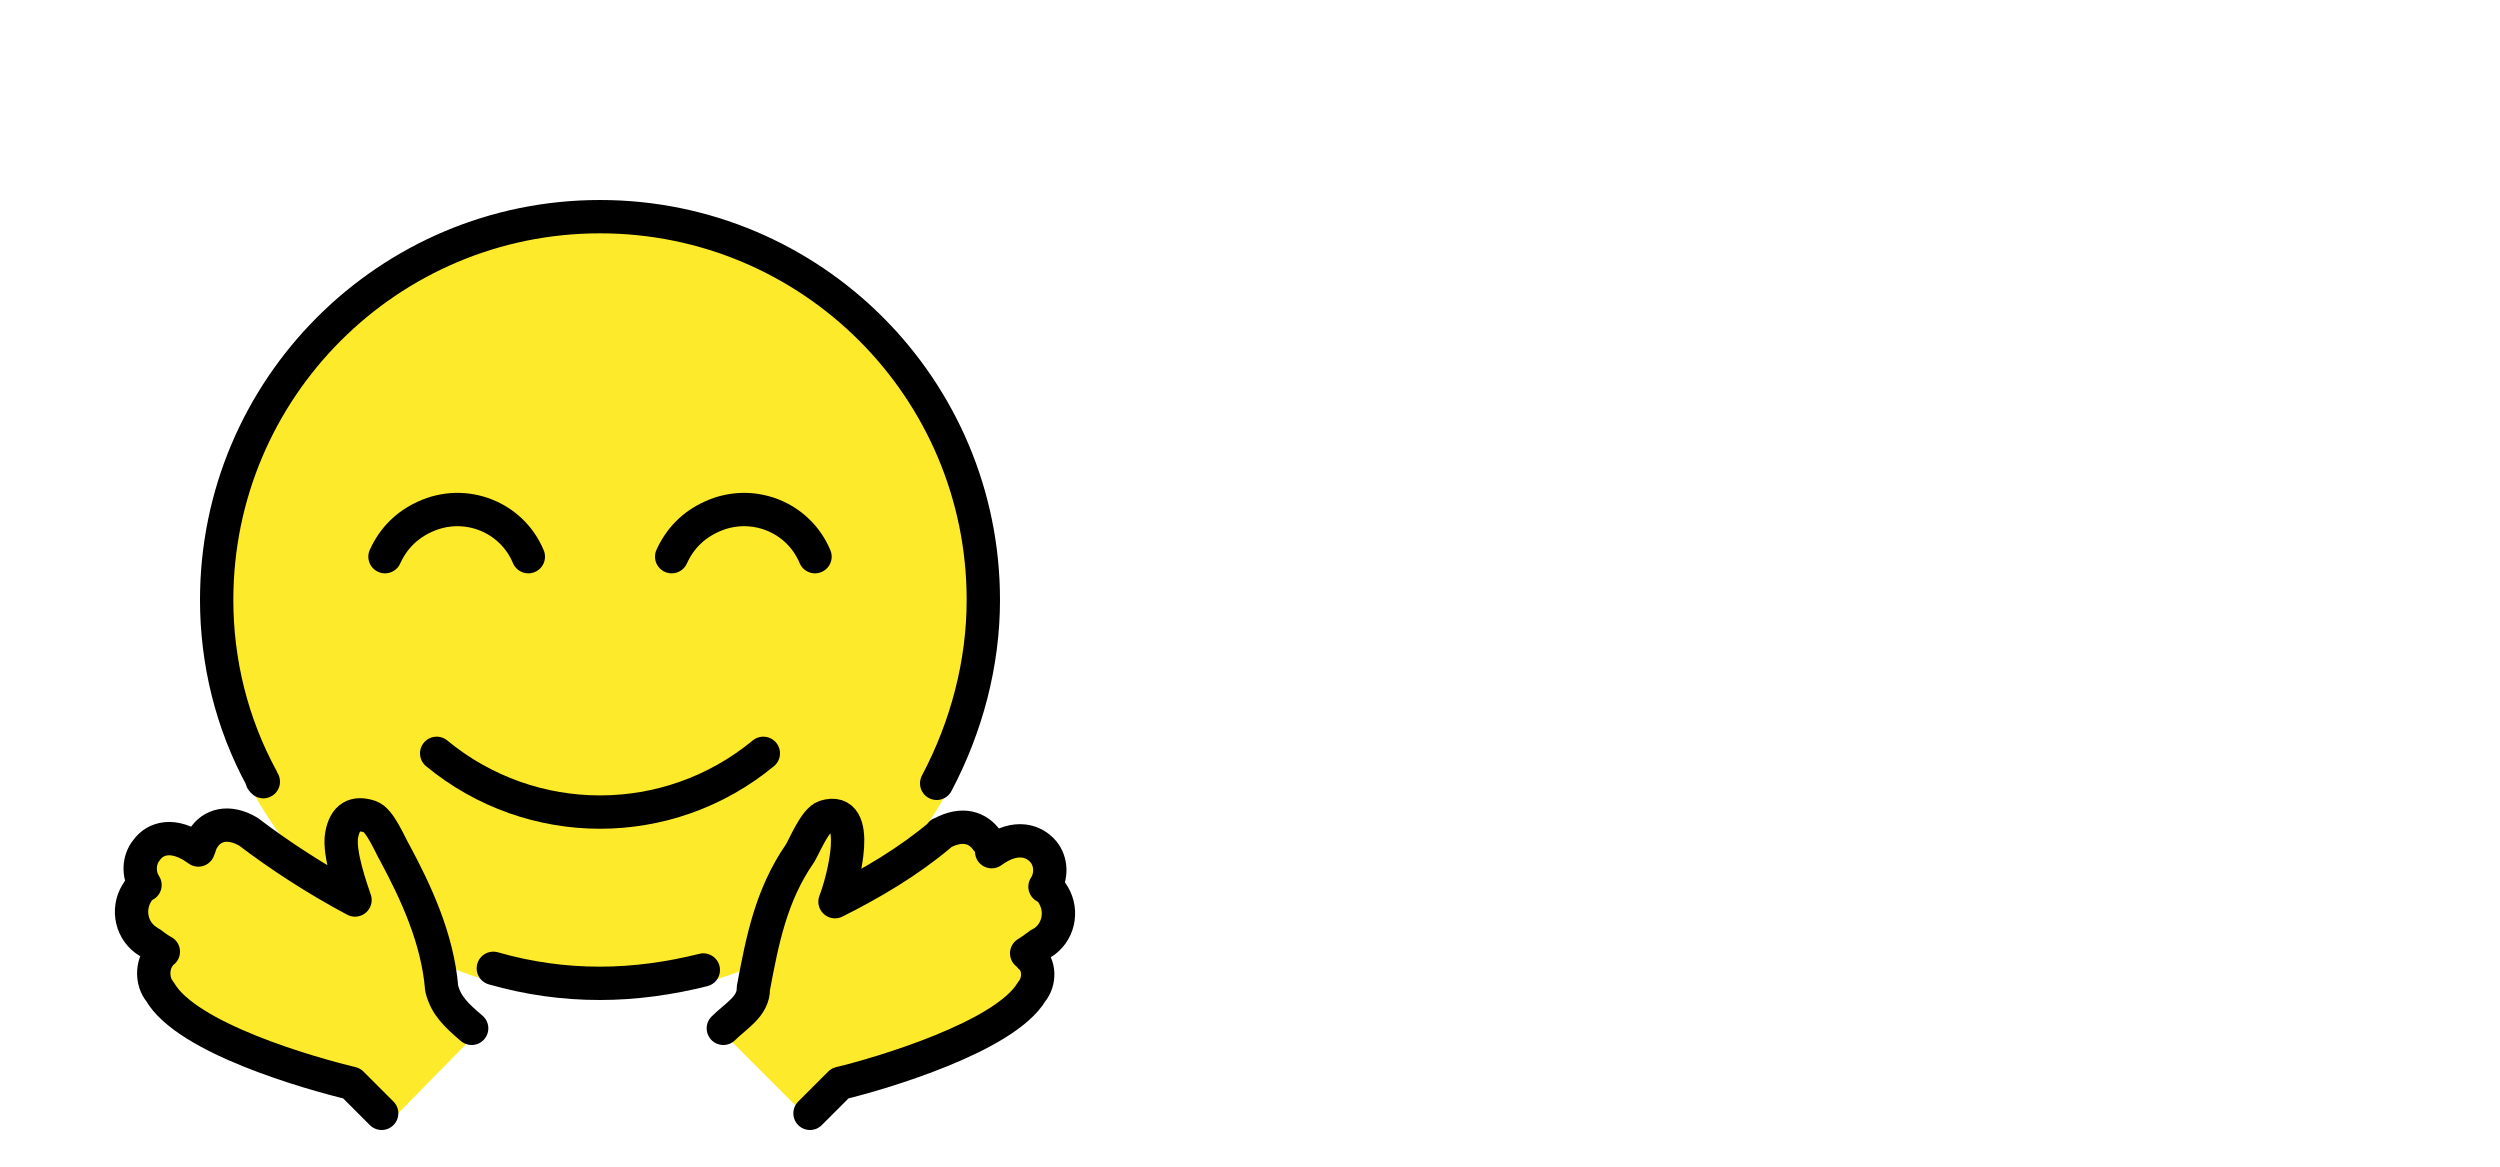
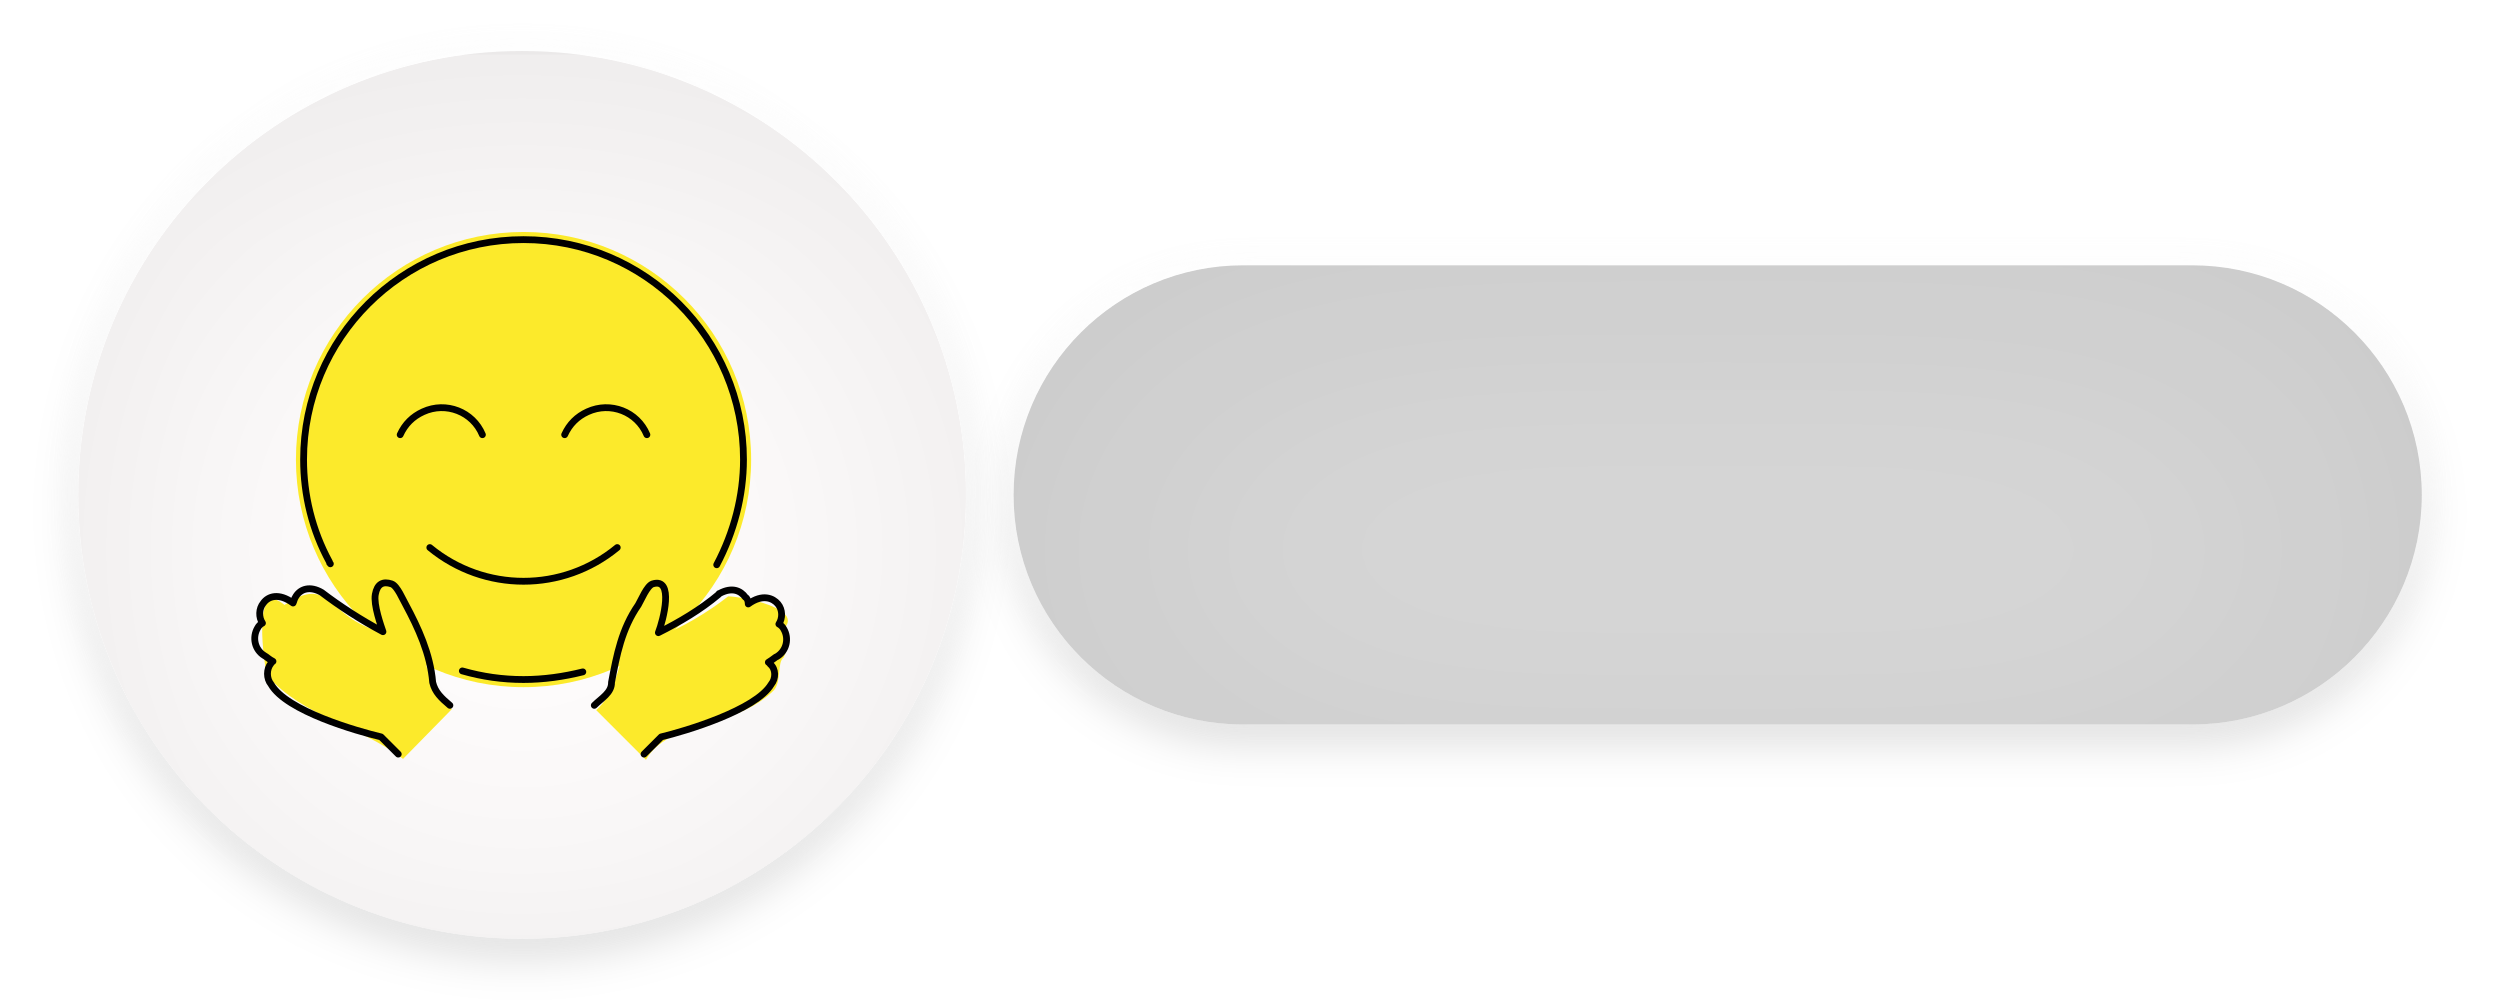
- <svg xmlns="http://www.w3.org/2000/svg" id="emoji" viewBox="0 0 150 70">
-   <rect id="my-rect" fill="#e5f9ff" x="0" y="0" rx="20" ry="20" />
-   <g>
-     <g id="color">
-       <circle cx="36" cy="36" r="23.8" fill="#FCEA2B" />
-       <g transform="translate(.3 .5)">
-         <path fill="#fcea2b" d="m28.2 61.6-5.1 5.2c-4.472-3.459-10.46-4.395-14.25-8.76-0.512-2.736-1.312-10.01 1.854-7.34 4.956-3.31 4.378 1.379 10.1 2.8h0.2c-0.634-2.772-1.709-2.625 0.4-4.7 3.594 3.941 3.542 9.586 6.8 12.8z" />
-         <path fill="#fcea2b" d="m49.7 49.1c1.591 0.854 0.486 3.626 0.5 4.7 1.7-0.5 4.9-2.4 6.9-4 1.595 0.047 7.958 1.281 5.8 3.4 0 0 1.2 0.4 0 3-0.7 0.5-0.2 2.4-1 3.4-4.136 4.135-11.06 3.117-13.4 7.3l-5.2-5.2c3.69-3.36 1.958-9.959 6.4-12.6z" />
+ <svg xmlns="http://www.w3.org/2000/svg" xmlns:xlink="http://www.w3.org/1999/xlink" width="200px" height="80px" viewBox="0 0 715 294" version="1.1">
+   <defs>
+     <rect id="path-fx7r_ueghu-1" x="288" y="78" width="414" height="135" rx="67.5" />
+     <filter x="-5.3%" y="-17.8%" width="110.6%" height="137.8%" filterUnits="objectBoundingBox" id="filter-fx7r_ueghu-2">
+       <feOffset dx="0" dy="5" in="SourceAlpha" result="shadowOffsetOuter1" />
+       <feGaussianBlur stdDeviation="6.5" in="shadowOffsetOuter1" result="shadowBlurOuter1" />
+       <feComposite in="shadowBlurOuter1" in2="SourceAlpha" operator="out" result="shadowBlurOuter1" />
+       <feColorMatrix values="0 0 0 0 0.86   0 0 0 0 0.86   0 0 0 0 0.86  0 0 0 1 0" type="matrix" in="shadowBlurOuter1" result="shadowMatrixOuter1" />
+       <feOffset dx="0" dy="-5" in="SourceAlpha" result="shadowOffsetOuter2" />
+       <feGaussianBlur stdDeviation="5" in="shadowOffsetOuter2" result="shadowBlurOuter2" />
+       <feComposite in="shadowBlurOuter2" in2="SourceAlpha" operator="out" result="shadowBlurOuter2" />
+       <feColorMatrix values="0 0 0 0 1   0 0 0 0 1   0 0 0 0 1  0 0 0 1 0" type="matrix" in="shadowBlurOuter2" result="shadowMatrixOuter2" />
+       <feMerge>
+         <feMergeNode in="shadowMatrixOuter1" />
+         <feMergeNode in="shadowMatrixOuter2" />
+       </feMerge>
+     </filter>
+     <filter x="-19.2%" y="-60.4%" width="138.4%" height="223.0%" filterUnits="objectBoundingBox" id="filter-fx7r_ueghu-3">
+       <feGaussianBlur stdDeviation="58.5" in="SourceAlpha" result="shadowBlurInner1" />
+       <feOffset dx="0" dy="16" in="shadowBlurInner1" result="shadowOffsetInner1" />
+       <feComposite in="shadowOffsetInner1" in2="SourceAlpha" operator="arithmetic" k2="-1" k3="1" result="shadowInnerInner1" />
+       <feColorMatrix values="0 0 0 0 0   0 0 0 0 0   0 0 0 0 0  0 0 0 0.078 0" type="matrix" in="shadowInnerInner1" />
+     </filter>
+     <circle id="path-fx7r_ueghu-4" cx="143.5" cy="145.5" r="130.5" />
+     <filter x="-8.4%" y="-9.2%" width="116.9%" height="119.5%" filterUnits="objectBoundingBox" id="filter-fx7r_ueghu-5">
+       <feOffset dx="0" dy="5" in="SourceAlpha" result="shadowOffsetOuter1" />
+       <feGaussianBlur stdDeviation="6.5" in="shadowOffsetOuter1" result="shadowBlurOuter1" />
+       <feColorMatrix values="0 0 0 0 0.86   0 0 0 0 0.86   0 0 0 0 0.86  0 0 0 1 0" type="matrix" in="shadowBlurOuter1" result="shadowMatrixOuter1" />
+       <feOffset dx="0" dy="-5" in="SourceAlpha" result="shadowOffsetOuter2" />
+       <feGaussianBlur stdDeviation="5" in="shadowOffsetOuter2" result="shadowBlurOuter2" />
+       <feColorMatrix values="0 0 0 0 1   0 0 0 0 1   0 0 0 0 1  0 0 0 1 0" type="matrix" in="shadowBlurOuter2" result="shadowMatrixOuter2" />
+       <feMerge>
+         <feMergeNode in="shadowMatrixOuter1" />
+         <feMergeNode in="shadowMatrixOuter2" />
+       </feMerge>
+     </filter>
+     <filter x="-30.5%" y="-31.2%" width="160.9%" height="163.6%" filterUnits="objectBoundingBox" id="filter-fx7r_ueghu-6">
+       <feGaussianBlur stdDeviation="58.5" in="SourceAlpha" result="shadowBlurInner1" />
+       <feOffset dx="0" dy="16" in="shadowBlurInner1" result="shadowOffsetInner1" />
+       <feComposite in="shadowOffsetInner1" in2="SourceAlpha" operator="arithmetic" k2="-1" k3="1" result="shadowInnerInner1" />
+       <feColorMatrix values="0 0 0 0 0   0 0 0 0 0   0 0 0 0 0  0 0 0 0.078 0" type="matrix" in="shadowInnerInner1" />
+     </filter>
+   </defs>
+   <g id="Page-1" stroke="none" stroke-width="1" fill="none" fill-rule="evenodd">
+     <g id="Rectangle-Copy-2">
+       <use fill="black" fill-opacity="1" filter="url(#filter-fx7r_ueghu-2)" xlink:href="#path-fx7r_ueghu-1" />
+       <use fill-opacity="0.15" fill="#000000" fill-rule="evenodd" xlink:href="#path-fx7r_ueghu-1" />
+       <use fill="black" fill-opacity="1" filter="url(#filter-fx7r_ueghu-3)" xlink:href="#path-fx7r_ueghu-1" />
+     </g>
+     <g id="Oval-Copy-2">
+       <use fill="black" fill-opacity="1" filter="url(#filter-fx7r_ueghu-5)" xlink:href="#path-fx7r_ueghu-4" />
+       <use fill="#FFFDFD" fill-rule="evenodd" xlink:href="#path-fx7r_ueghu-4" />
+       <use fill="black" fill-opacity="1" filter="url(#filter-fx7r_ueghu-6)" xlink:href="#path-fx7r_ueghu-4" />
+     </g>
+     <g>
+       <g id="Group" transform="translate(64.8921, 68.2)">
+         <g id="color" transform="translate(2.1807, 0)" fill="#FCEA2B" fill-rule="nonzero">
+           <circle id="Oval" cx="76.846" cy="66.915" r="66.915" />
+           <g id="Group" transform="translate(0, 104.3083)">
+             <path d="M55.759,35.988 L41.42,50.608 C28.847,40.883 12.012,38.251 1.356,25.979 C-0.083,18.286 -2.333,-2.165 6.568,5.342 C20.502,-3.964 18.877,9.219 34.965,13.214 L35.527,13.214 C33.744,5.421 30.722,5.834 36.652,0 C46.757,11.08 46.61,26.951 55.77,35.988 L55.759,35.988 Z" id="Path" />
+             <path d="M116.207,0.843 C120.681,3.245 117.574,11.038 117.613,14.058 C122.393,12.652 131.39,7.31 137.013,2.812 C141.497,2.943 159.387,6.413 153.32,12.371 C153.32,12.371 156.694,13.495 153.32,20.805 C151.352,22.211 152.758,27.553 150.508,30.365 C138.88,41.99 119.413,39.128 112.834,50.889 L98.214,36.269 C108.588,26.822 103.719,8.269 116.207,0.843 L116.207,0.843 Z" id="Path" />
+           </g>
+         </g>
+         <g id="line" transform="translate(0, 2.2492)" stroke="#000000" stroke-linecap="round" stroke-width="2">
+           <path d="M135.82,95.593 C140.88,86.033 143.692,75.349 143.692,64.666 C143.692,28.959 114.733,0 79.026,0 C43.32,0 14.361,28.959 14.361,64.666 C14.361,75.068 16.891,85.471 21.952,94.749 C21.952,95.03 21.952,95.03 22.233,95.311" id="Path" stroke-linejoin="round" />
+           <path d="M61.033,126.801 C66.937,128.488 72.841,129.331 79.026,129.331 C84.931,129.331 90.835,128.488 96.458,127.082" id="Path" stroke-linejoin="round" />
+           <path d="M106.58,90.532 C90.554,103.746 67.499,103.746 51.473,90.532" id="Path" stroke-linejoin="round" />
+           <path d="M66.937,57.356 C64.125,50.608 56.253,47.515 49.505,50.608 C46.413,52.014 44.163,54.263 42.758,57.356" id="Path" />
+           <path d="M115.295,57.356 C112.484,50.608 104.612,47.515 97.864,50.608 C94.771,52.014 92.522,54.263 91.116,57.356" id="Path" />
+           <path d="M57.378,136.922 C54.857,134.773 53.008,133.082 52.317,130.175 C51.635,121.788 47.962,113.955 44.444,107.401 C43.601,105.995 41.914,101.778 40.227,101.216 C37.697,100.372 36.01,101.216 35.448,104.308 C34.885,107.401 37.134,113.586 37.697,115.273 C31.07,111.75 24.845,107.662 19.703,103.746 C16.329,101.778 13.517,102.621 12.112,104.871 C11.549,105.714 11.549,106.276 11.268,106.839 C7.051,103.746 3.958,104.871 2.552,106.839 C1.147,108.526 1.147,111.056 2.271,112.743 C1.709,113.024 1.147,113.586 0.866,114.149 C-0.821,116.96 0.022,120.615 2.834,122.302 C3.396,122.583 4.239,123.427 5.364,123.989 C5.083,124.27 4.802,124.27 4.802,124.551 C3.396,126.238 3.396,129.05 4.802,130.737 C9.3,138.609 30.106,144.513 37.134,146.2 L42.195,151.261" id="Path" stroke-linejoin="round" />
+           <path d="M114.452,151.261 L119.513,146.2 C126.542,144.513 147.347,138.328 151.846,130.737 C153.251,129.05 153.251,126.238 151.564,124.833 C151.283,124.551 151.283,124.27 151.002,124.27 C152.408,123.427 153.251,122.583 153.532,122.583 C156.344,120.896 157.187,117.241 155.501,114.43 C155.219,113.868 154.657,113.305 154.095,113.024 C155.219,111.337 155.219,108.807 153.814,107.12 C152.408,105.433 149.315,104.027 145.098,107.12 C145.098,106.276 144.817,105.433 144.254,105.152 C142.849,103.184 140.318,102.059 136.663,104.027 C136.663,104.027 136.382,104.027 136.382,104.308 C131.04,108.807 124.855,112.462 118.669,115.554 C120.082,111.939 123.421,99.208 116.982,101.216 C115.295,101.778 113.608,105.995 112.765,107.401 C107.879,114.461 106.417,122.072 104.893,130.175 C104.98,133.203 101.867,134.887 99.832,136.922" id="Path" stroke-linejoin="round" />
+         </g>
      </g>
+       <animateTransform id="animate" attributeName="transform" attributeType="XML" type="rotate" from="0 143.5 145.5" to="360 143.5 145.5" dur="2s" repeatCount="indefinite" />
    </g>
-     <g id="hair" />
-     <g id="skin" />
-     <g id="skin-shadow" />
-     <g id="line">
-       <path fill="none" stroke="#000" stroke-linecap="round" stroke-linejoin="round" stroke-width="2" d="M56.2,47C58,43.6,59,39.8,59,36c0-12.7-10.3-23-23-23S13,23.3,13,36c0,3.7,0.9,7.4,2.7,10.7 c0,0.1,0,0.1,0.1,0.2" />
-       <path fill="none" stroke="#000" stroke-linecap="round" stroke-linejoin="round" stroke-width="2" d="m29.6 58.1c2.1 0.6 4.2 0.9 6.4 0.9 2.1 0 4.2-0.3 6.2-0.8" />
-       <path fill="none" stroke="#000" stroke-linecap="round" stroke-linejoin="round" stroke-width="2" d="m45.8 45.2c-5.7 4.7-13.9 4.7-19.6 0" />
-       <path fill="none" stroke="#000" stroke-linecap="round" stroke-miterlimit="10" stroke-width="2" d="m31.7 33.4c-1-2.4-3.8-3.5-6.2-2.4-1.1 0.5-1.9 1.3-2.4 2.4" />
-       <path fill="none" stroke="#000" stroke-linecap="round" stroke-miterlimit="10" stroke-width="2" d="m48.9 33.4c-1-2.4-3.8-3.5-6.2-2.4-1.1 0.5-1.9 1.3-2.4 2.4" />
-       <path fill="none" stroke="#000" stroke-linecap="round" stroke-linejoin="round" stroke-width="2" d="m28.3 61.7c-0.896-0.764-1.554-1.366-1.8-2.4-0.243-2.983-1.549-5.769-2.8-8.1-0.3-0.5-0.9-2-1.5-2.2-0.9-0.3-1.5 0-1.7 1.1s0.6 3.3 0.8 3.9c-2.357-1.253-4.571-2.707-6.4-4.1-1.2-0.7-2.2-0.4-2.7 0.4-0.2 0.3-0.2 0.5-0.3 0.7-1.5-1.1-2.6-0.7-3.1 0-0.5 0.6-0.5 1.5-0.1 2.1-0.2 0.1-0.4 0.3-0.5 0.5-0.6 1-0.3 2.3 0.7 2.9 0.2 0.1 0.5 0.4 0.9 0.6-0.1 0.1-0.2 0.1-0.2 0.2-0.5 0.6-0.5 1.6 0 2.2 1.6 2.8 9 4.9 11.5 5.5l1.8 1.8" />
-       <path fill="none" stroke="#000" stroke-linecap="round" stroke-linejoin="round" stroke-width="2" d="m48.6 66.8 1.8-1.8c2.5-0.6 9.9-2.8 11.5-5.5 0.5-0.6 0.5-1.6-0.1-2.1-0.1-0.1-0.1-0.2-0.2-0.2 0.5-0.3 0.8-0.6 0.9-0.6 1-0.6 1.3-1.9 0.7-2.9-0.1-0.2-0.3-0.4-0.5-0.5 0.4-0.6 0.4-1.5-0.1-2.1s-1.6-1.1-3.1 0c0-0.3-0.1-0.6-0.3-0.7-0.5-0.7-1.4-1.1-2.7-0.4 0 0-0.1 0-0.1 0.1-1.9 1.6-4.1 2.9-6.3 4 0.503-1.286 1.69-5.814-0.6-5.1-0.6 0.2-1.2 1.7-1.5 2.2-1.738 2.511-2.258 5.218-2.8 8.1 0.031 1.077-1.076 1.676-1.8 2.4" />
-     </g>
-     <animateTransform id="animate" attributeName="transform" attributeType="XML" type="rotate" from="0 36 36" to="360 36 36" dur="2s" repeatCount="indefinite" />
  </g>
-   <text id="my-text" />
</svg>
